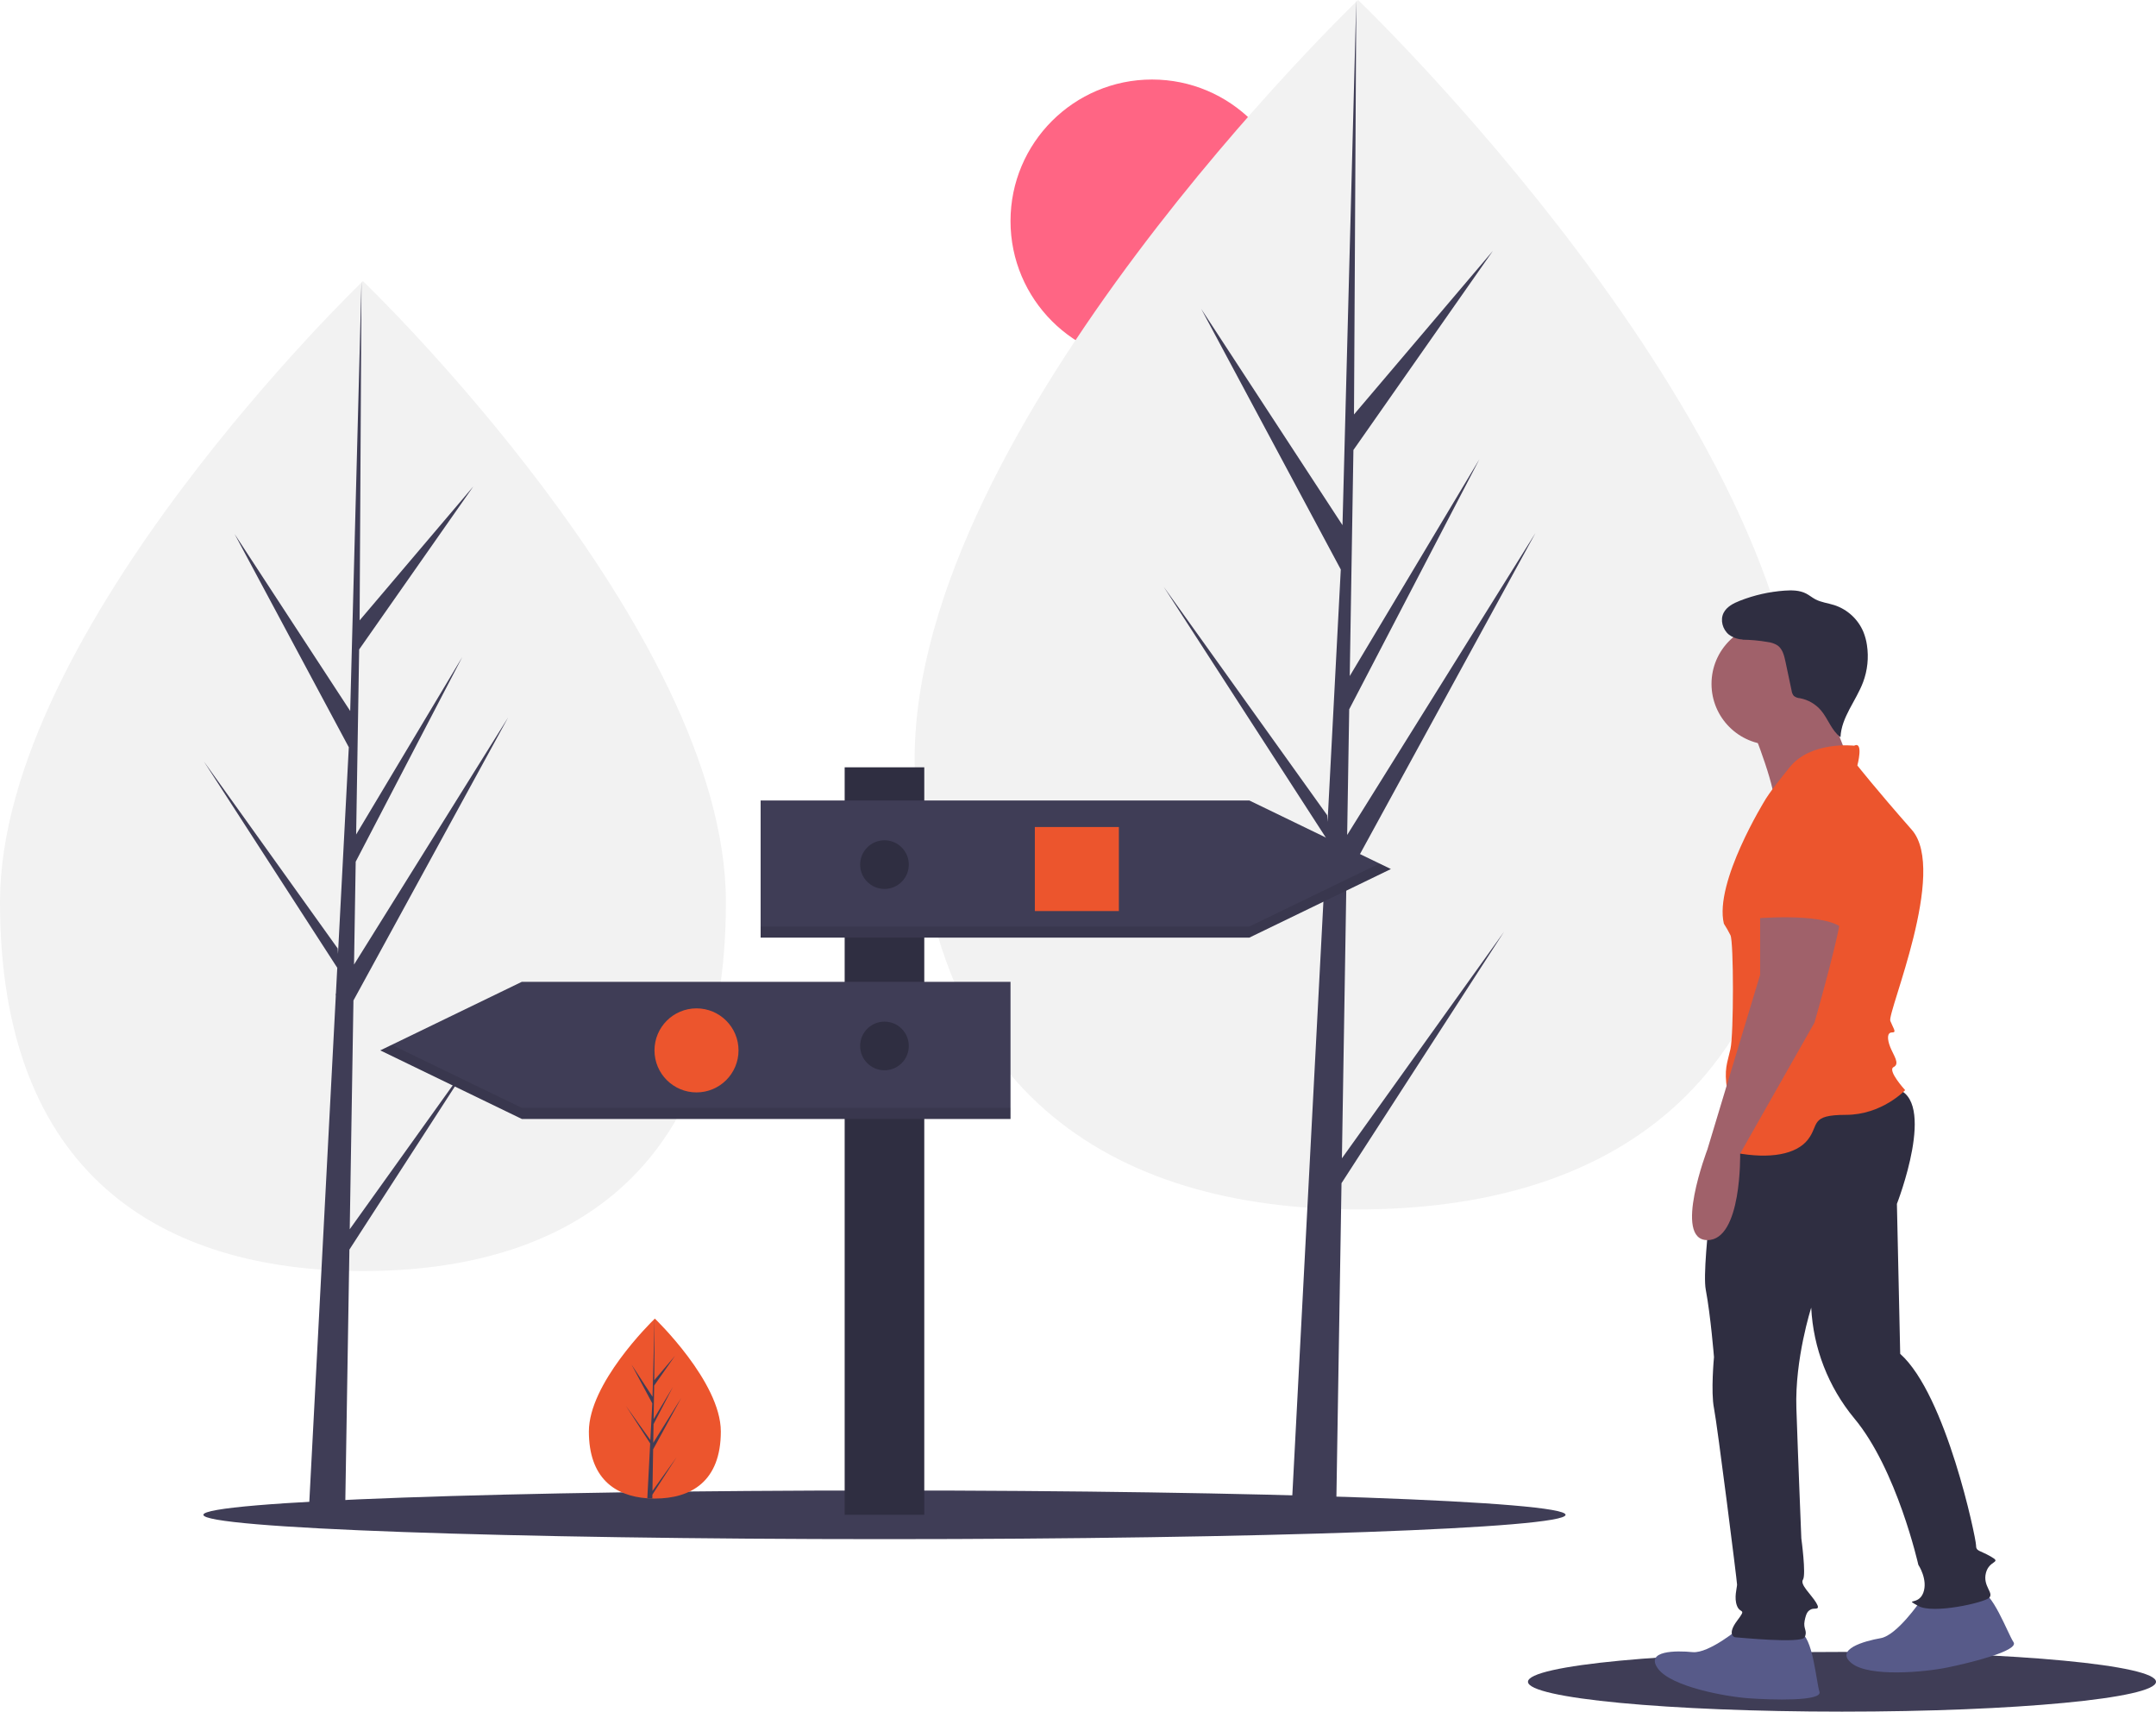
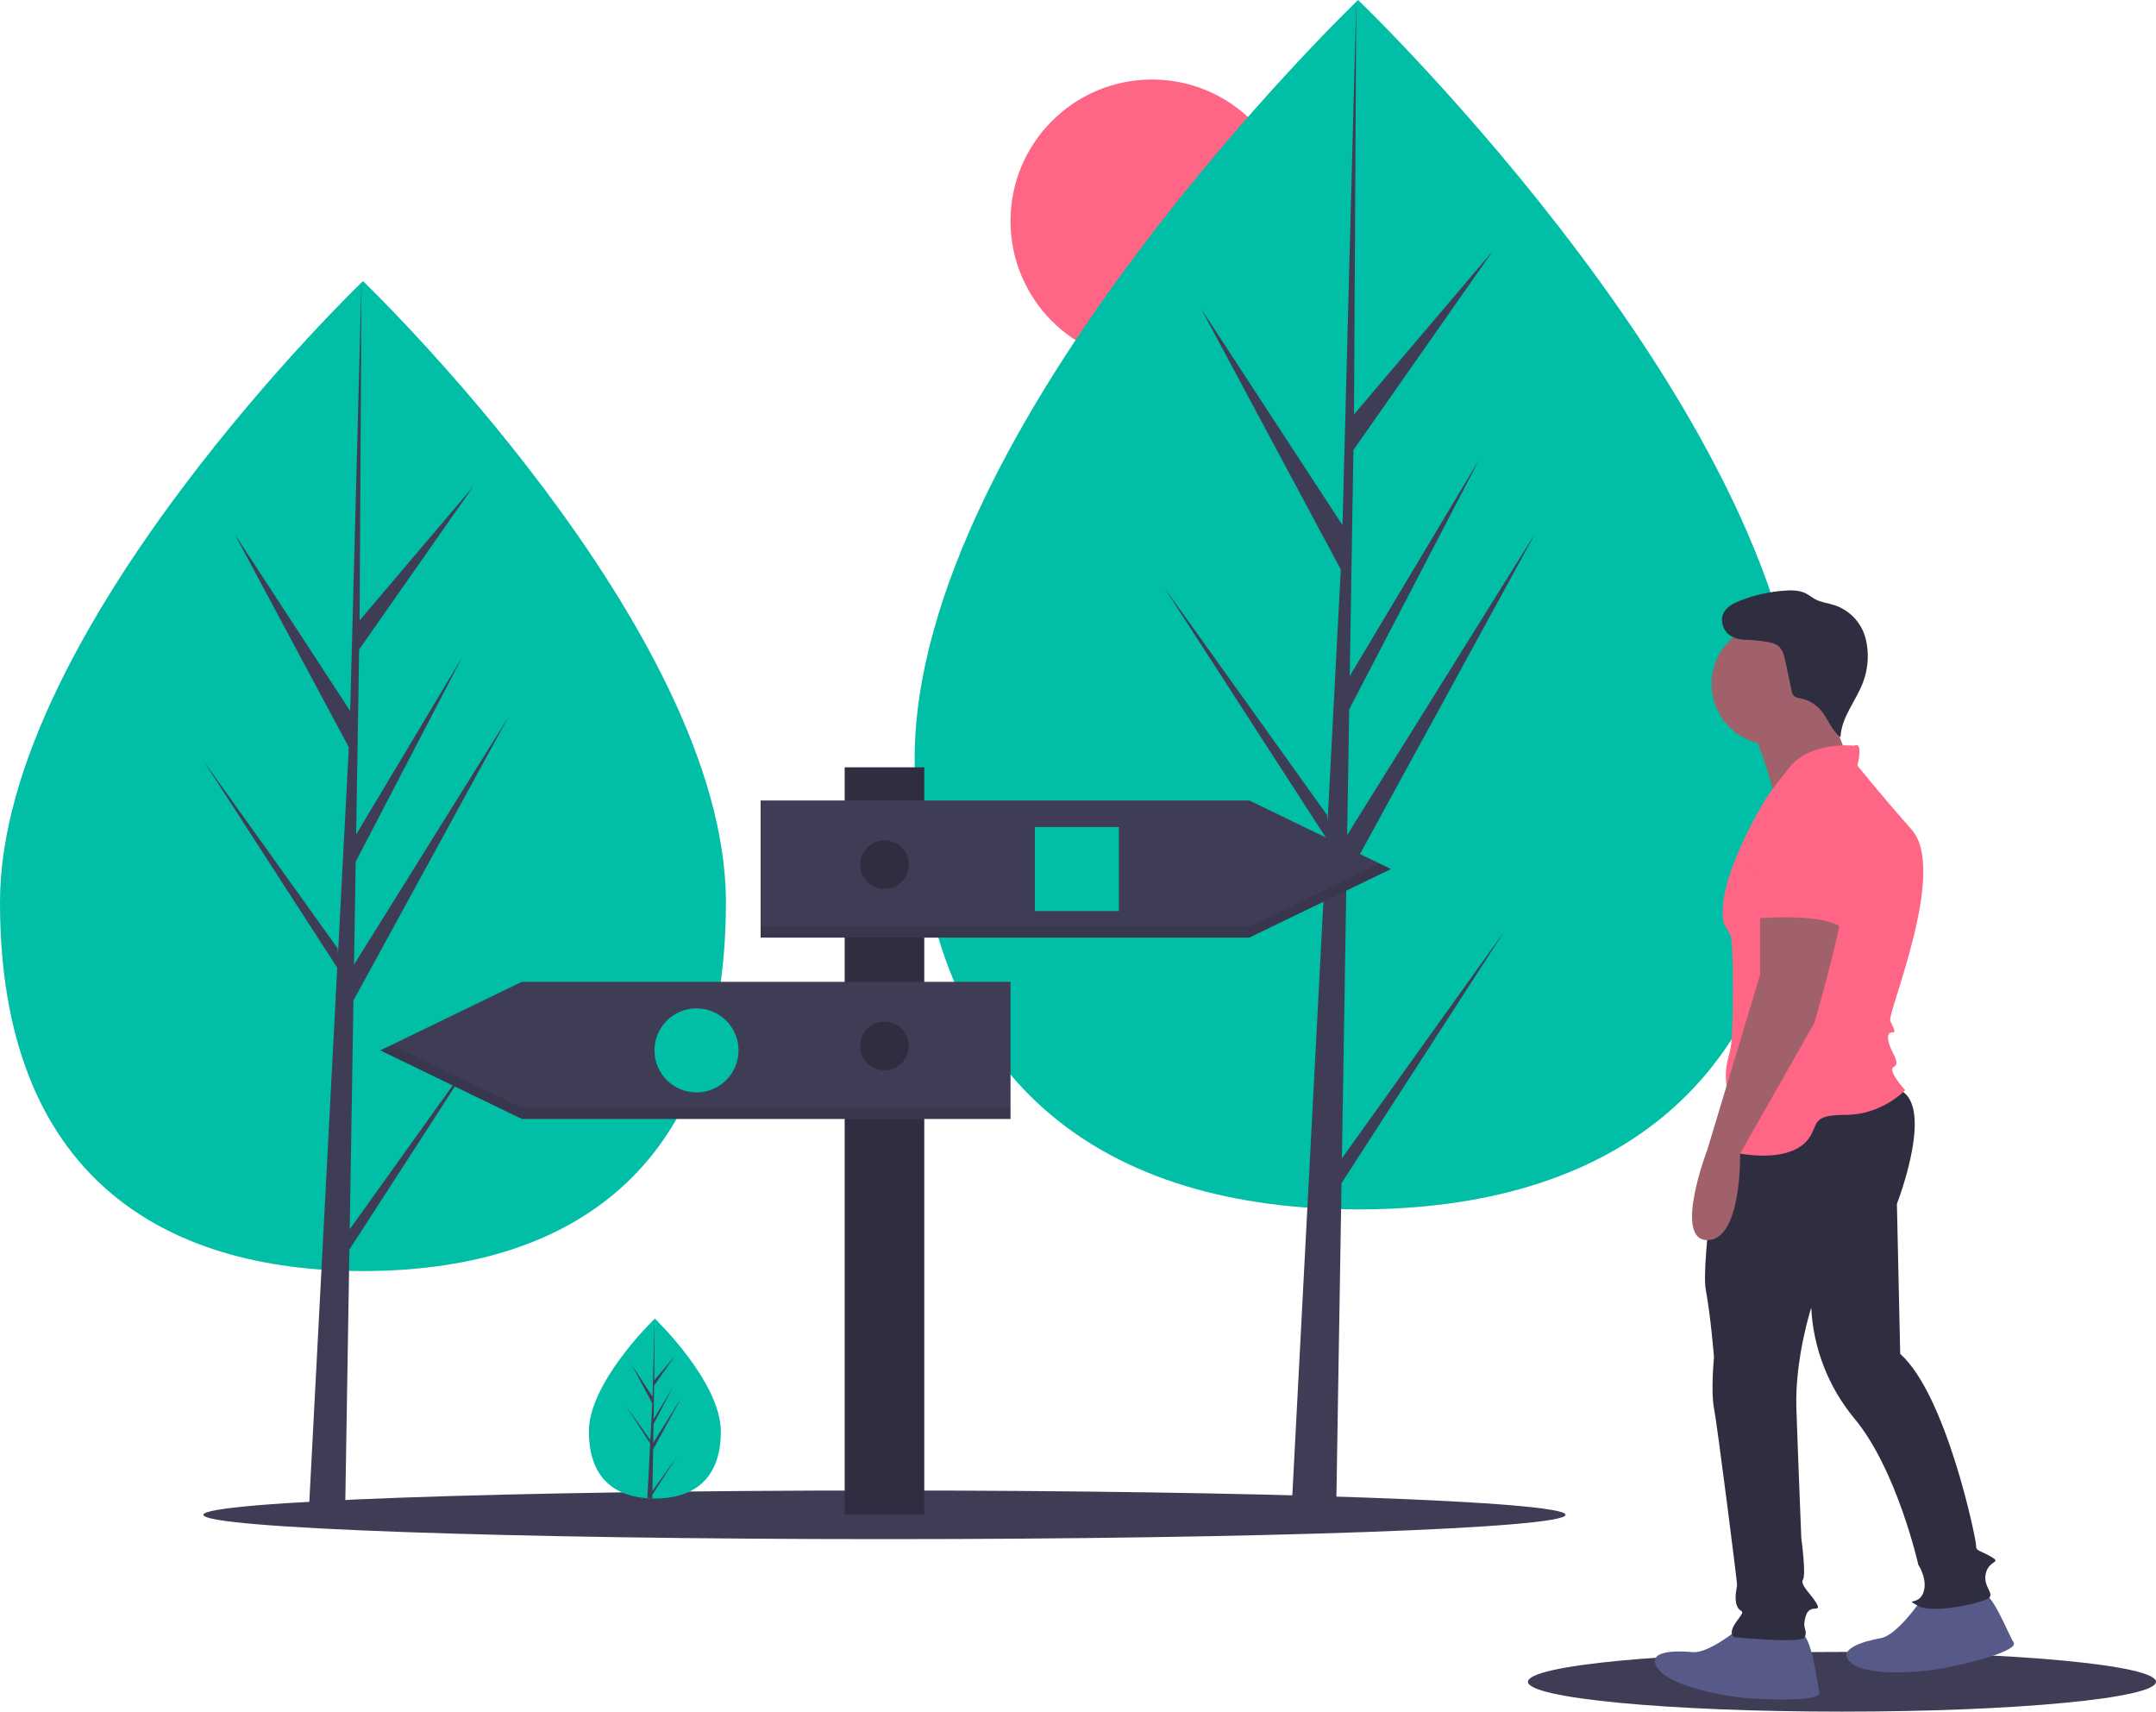
<svg xmlns="http://www.w3.org/2000/svg" id="ee68b97f-fc10-400d-a2ff-be2b67d80654" data-name="Layer 1" width="974.967" height="773.958" viewBox="0 0 974.967 773.958">
  <circle cx="520.967" cy="99.958" r="64" fill="#ff6584" />
-   <path d="M440.78,470.993c0,123.61-73.484,166.77-164.132,166.77s-164.132-43.16-164.132-166.77S276.648,190.131,276.648,190.131,440.78,347.383,440.78,470.993Z" transform="translate(-112.5165 -63.02104)" fill="#f2f2f2" />
+   <path d="M440.78,470.993c0,123.61-73.484,166.77-164.132,166.77s-164.132-43.16-164.132-166.77S276.648,190.131,276.648,190.131,440.78,347.383,440.78,470.993Z" transform="translate(-112.5165 -63.02104)" fill="#00bfa6" />
  <polygon points="158.153 555.833 159.833 452.383 229.79 324.4 160.097 436.154 160.852 389.639 209.067 297.044 161.052 377.329 161.052 377.329 162.412 293.669 214.04 219.952 162.625 280.514 163.474 127.11 158.138 330.188 158.576 321.811 106.085 241.464 157.735 337.893 152.844 431.327 152.698 428.847 92.185 344.294 152.515 437.608 151.903 449.293 151.794 449.469 151.844 450.428 139.435 687.478 156.014 687.478 158.003 565.037 218.185 471.952 158.153 555.833" fill="#3f3d56" />
-   <path d="M927.164,406.143c0,151.011-89.774,203.739-200.516,203.739S526.132,557.154,526.132,406.143,726.648,63.021,726.648,63.021,927.164,255.131,927.164,406.143Z" transform="translate(-112.5165 -63.02104)" fill="#f2f2f2" />
+   <path d="M927.164,406.143c0,151.011-89.774,203.739-200.516,203.739S526.132,557.154,526.132,406.143,726.648,63.021,726.648,63.021,927.164,255.131,927.164,406.143Z" transform="translate(-112.5165 -63.02104)" fill="#00bfa6" />
  <polygon points="606.827 523.761 608.88 397.378 694.345 241.024 609.202 377.552 610.126 320.725 669.028 207.605 610.37 305.687 610.37 305.687 612.03 203.481 675.104 113.423 612.291 187.409 613.329 0 606.809 248.096 607.345 237.861 543.218 139.704 606.317 257.508 600.341 371.654 600.164 368.625 526.236 265.329 599.94 379.328 599.192 393.603 599.059 393.818 599.12 394.99 583.96 684.589 604.214 684.589 606.645 535.005 680.167 421.285 606.827 523.761" fill="#3f3d56" />
  <ellipse cx="399.967" cy="684.958" rx="308" ry="11" fill="#3f3d56" />
  <ellipse cx="832.967" cy="760.458" rx="142" ry="13.5" fill="#3f3d56" />
  <rect x="381.967" y="346.958" width="36" height="338" fill="#2f2e41" />
  <polygon points="564.967 423.958 343.967 423.958 343.967 361.958 564.967 361.958 628.967 392.958 564.967 423.958" fill="#3f3d56" />
  <polygon points="564.967 418.958 343.967 418.958 343.967 423.958 564.967 423.958 628.967 392.958 623.806 390.458 564.967 418.958" opacity="0.1" />
  <polygon points="235.967 505.958 456.967 505.958 456.967 443.958 235.967 443.958 171.967 474.958 235.967 505.958" fill="#3f3d56" />
  <polygon points="177.128 472.458 171.967 474.958 235.967 505.958 456.967 505.958 456.967 500.958 235.967 500.958 177.128 472.458" opacity="0.1" />
-   <rect x="467.967" y="373.958" width="38" height="38" fill="#ec552d" />
-   <circle cx="314.967" cy="474.958" r="19" fill="#ec552d" />
+   <rect x="467.967" y="373.958" width="38" height="38" fill="#00bfa6" />
+   <circle cx="314.967" cy="474.958" r="19" fill="#00bfa6" />
  <circle cx="399.967" cy="390.958" r="11" fill="#2f2e41" />
  <circle cx="399.967" cy="472.958" r="11" fill="#2f2e41" />
-   <path d="M438.483,710.315c0,22.469-13.356,30.314-29.834,30.314q-.573,0-1.143-.013c-.763-.016-1.52-.053-2.267-.104-14.871-1.052-26.424-9.301-26.424-30.197,0-21.625,27.634-48.912,29.71-50.932l.004-.004c.08-.078.12-.116.12-.116S438.483,687.847,438.483,710.315Z" transform="translate(-112.5165 -63.02104)" fill="#ec552d" />
+   <path d="M438.483,710.315c0,22.469-13.356,30.314-29.834,30.314q-.573,0-1.143-.013c-.763-.016-1.52-.053-2.267-.104-14.871-1.052-26.424-9.301-26.424-30.197,0-21.625,27.634-48.912,29.71-50.932l.004-.004c.08-.078.12-.116.12-.116S438.483,687.847,438.483,710.315Z" transform="translate(-112.5165 -63.02104)" fill="#00bfa6" />
  <path d="M407.563,737.192l10.912-15.247-10.939,16.921-.029,1.75c-.763-.016-1.52-.053-2.267-.104l1.176-22.479-.009-.174.02-.033.111-2.123L395.571,698.74,406.572,714.11l.025.451.889-16.985-9.388-17.528,9.503,14.547.925-35.212.004-.12v.116l-.154,27.767,9.347-11.008L408.337,689.539l-.247,15.207,8.727-14.594-8.763,16.832-.138,8.454,12.669-20.313-12.717,23.263Z" transform="translate(-112.5165 -63.02104)" fill="#3f3d56" />
  <path d="M899.524,798.893s-14.159,11.923-21.611,11.178-21.611-.745-15.649,7.452,30.554,12.669,40.987,13.414,33.535,1.49,32.044-2.981S932.313,802.619,926.351,801.129,899.524,798.893,899.524,798.893Z" transform="translate(-112.5165 -63.02104)" fill="#575a89" />
  <path d="M980.789,787.186s-10.434,15.29-17.812,16.575-21.016,5.09-13.071,11.384,32.834,3.991,43.084,1.905,32.701-7.577,30.064-11.483-9.681-23.604-15.824-23.437S980.789,787.186,980.789,787.186Z" transform="translate(-112.5165 -63.02104)" fill="#575a89" />
  <path d="M891.229,568.517s-9.591,65.684-7.355,77.607,3.726,30.554,3.726,30.554-1.49,15.649,0,23.102,10.433,78.247,10.433,79.738-1.49,5.962,0,9.688,4.471.745,0,6.707-1.49,7.452-.745,7.452,29.809,2.981,31.299,0-.745-3.726,0-7.452,1.49-4.471,2.981-5.216,4.471.745,2.236-2.981-7.452-8.197-5.962-10.433-.745-18.63-.745-18.63-1.49-36.515-2.236-58.872,6.707-45.458,6.707-45.458a85.264,85.264,0,0,0,19.376,49.929c19.376,23.102,29.063,66.324,29.063,66.324s4.471,6.707,2.236,12.669-8.943,2.236-2.236,5.962,29.809-1.49,32.044-3.726-2.981-5.216-1.49-11.178,7.452-4.471,2.236-7.452-6.707-2.236-6.707-5.216-13.414-67.814-34.28-86.445l-1.49-67.814s18.63-47.694-.745-52.165S891.229,568.517,891.229,568.517Z" transform="translate(-112.5165 -63.02104)" fill="#2f2e41" />
  <path d="M904.74,392.006s12.669,31.299,9.688,35.77,36.515-14.904,36.515-14.904-12.669-31.299-12.669-35.025S904.74,392.006,904.74,392.006Z" transform="translate(-112.5165 -63.02104)" fill="#a0616a" />
  <circle cx="801.539" cy="309.237" r="27.573" fill="#a0616a" />
-   <path d="M950.943,400.204s-19.376-2.236-29.063,9.688-11.178,14.904-11.178,14.904-23.102,37.261-18.63,55.891a53.906,53.906,0,0,1,2.981,5.216c1.49,2.981,1.49,44.713,0,51.42s-2.981,8.943-1.49,18.63-11.923,25.337,3.726,28.318,27.573.745,32.789-5.962.745-11.178,17.14-11.178,26.828-11.178,26.828-11.178-8.197-8.943-5.216-10.433,0-5.216-1.49-8.943-1.49-6.707.745-6.707.745-1.49-.745-5.216,26.082-67.814,9.688-86.445-24.592-29.063-24.592-29.063S955.415,397.968,950.943,400.204Z" transform="translate(-112.5165 -63.02104)" fill="#ec552d" />
+   <path d="M950.943,400.204s-19.376-2.236-29.063,9.688-11.178,14.904-11.178,14.904-23.102,37.261-18.63,55.891a53.906,53.906,0,0,1,2.981,5.216c1.49,2.981,1.49,44.713,0,51.42s-2.981,8.943-1.49,18.63-11.923,25.337,3.726,28.318,27.573.745,32.789-5.962.745-11.178,17.14-11.178,26.828-11.178,26.828-11.178-8.197-8.943-5.216-10.433,0-5.216-1.49-8.943-1.49-6.707.745-6.707.745-1.49-.745-5.216,26.082-67.814,9.688-86.445-24.592-29.063-24.592-29.063S955.415,397.968,950.943,400.204Z" transform="translate(-112.5165 -63.02104)" fill="#ff6584" />
  <path d="M908.466,470.999v32.789L884.619,582.781s-15.649,40.987,0,40.987,14.811-39.12,14.811-39.12l33.628-59.248s13.414-46.948,11.923-50.675S908.466,470.999,908.466,470.999Z" transform="translate(-112.5165 -63.02104)" fill="#a0616a" />
-   <path d="M921.135,422.56s-22.356,8.943-16.395,32.789,0,23.102,0,23.102,30.554-2.981,40.242,3.726l2.236-8.943S956.16,421.815,921.135,422.56Z" transform="translate(-112.5165 -63.02104)" fill="#ec552d" />
+   <path d="M921.135,422.56s-22.356,8.943-16.395,32.789,0,23.102,0,23.102,30.554-2.981,40.242,3.726l2.236-8.943S956.16,421.815,921.135,422.56Z" transform="translate(-112.5165 -63.02104)" fill="#ff6584" />
  <path d="M904.64,351.559a11.001,11.001,0,0,1-10.334-1.608c-2.809-2.314-4-6.585-2.348-9.828,1.427-2.8,4.479-4.337,7.406-5.482a68.83,68.83,0,0,1,20.171-4.555c3.297-.234,6.759-.197,9.701,1.309,1.456.745,2.72,1.821,4.162,2.592,2.651,1.419,5.735,1.735,8.6,2.648A21.526,21.526,0,0,1,955.152,348.728a25.939,25.939,0,0,1,1.62,6.003,33.435,33.435,0,0,1-1.739,16.738c-3.177,8.458-9.839,15.852-10.215,24.879-4.078-2.959-5.59-8.299-8.858-12.133a16.503,16.503,0,0,0-9.419-5.463,5.246,5.246,0,0,1-2.808-1.024,4.52,4.52,0,0,1-1.025-2.392l-2.79-13.174c-.568-2.681-1.285-5.604-3.489-7.234a10.558,10.558,0,0,0-4.548-1.602,71.339,71.339,0,0,0-11.65-1.062" transform="translate(-112.5165 -63.02104)" fill="#2f2e41" />
</svg>
